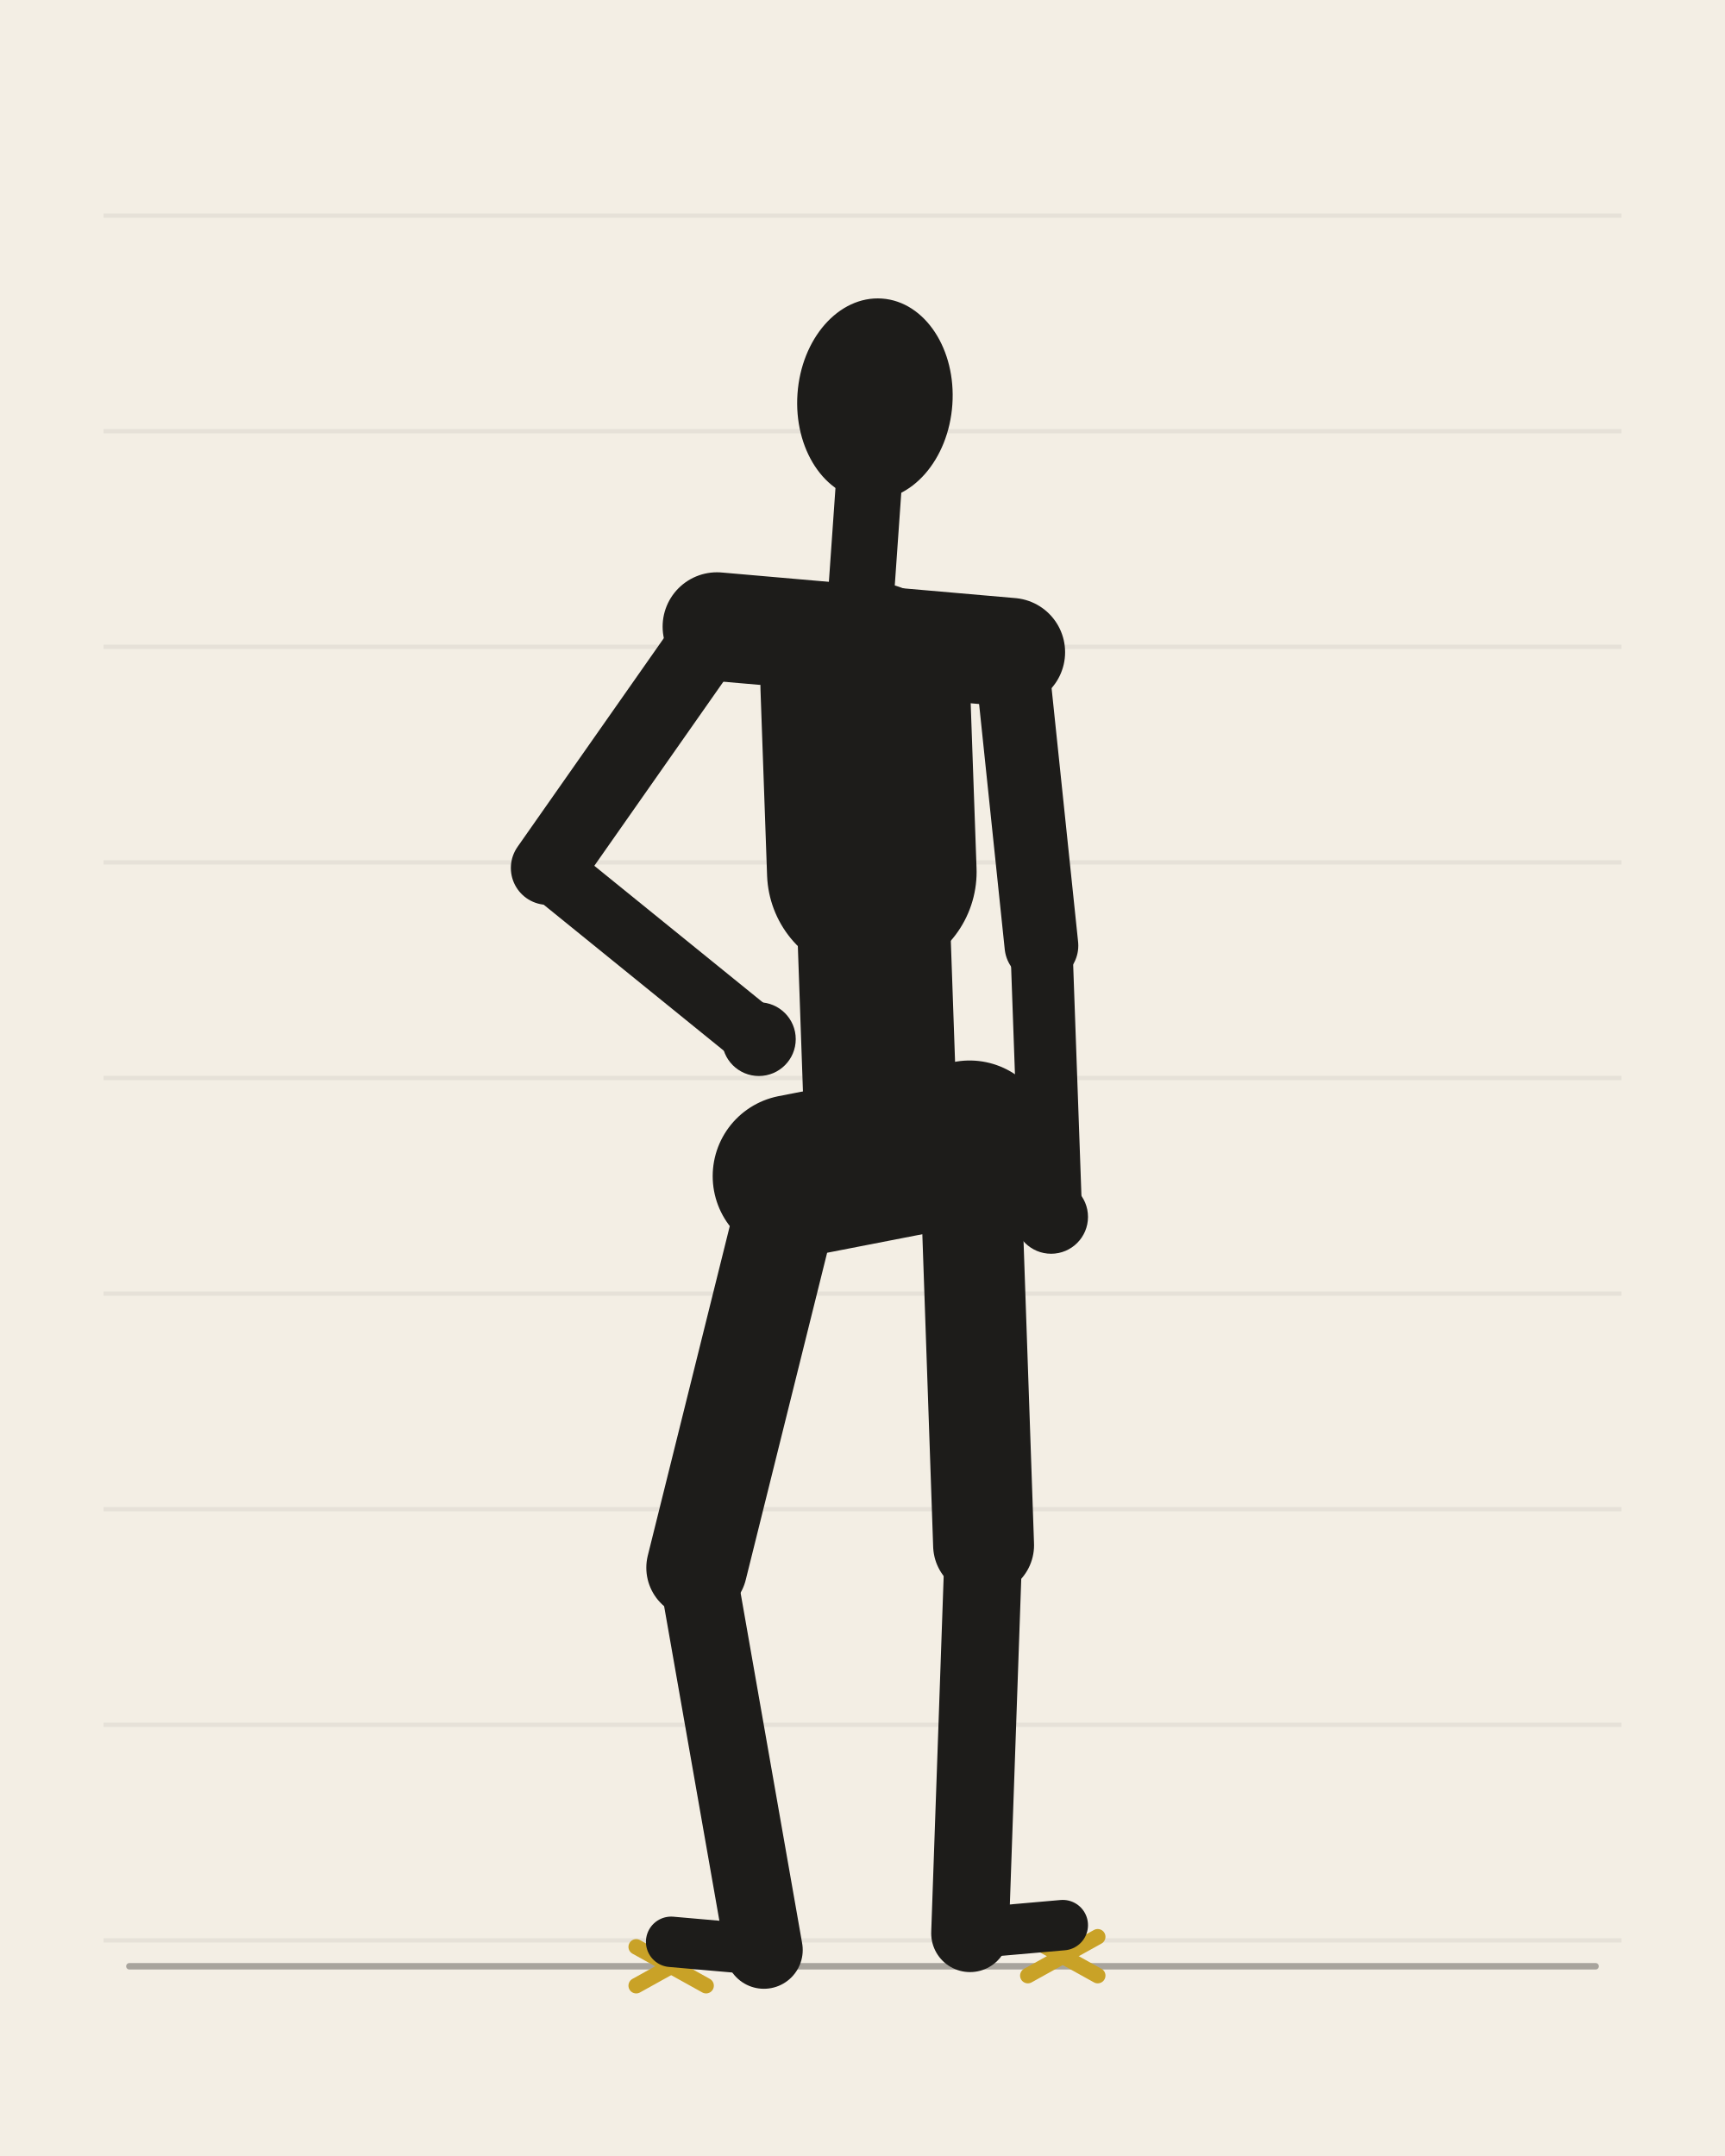
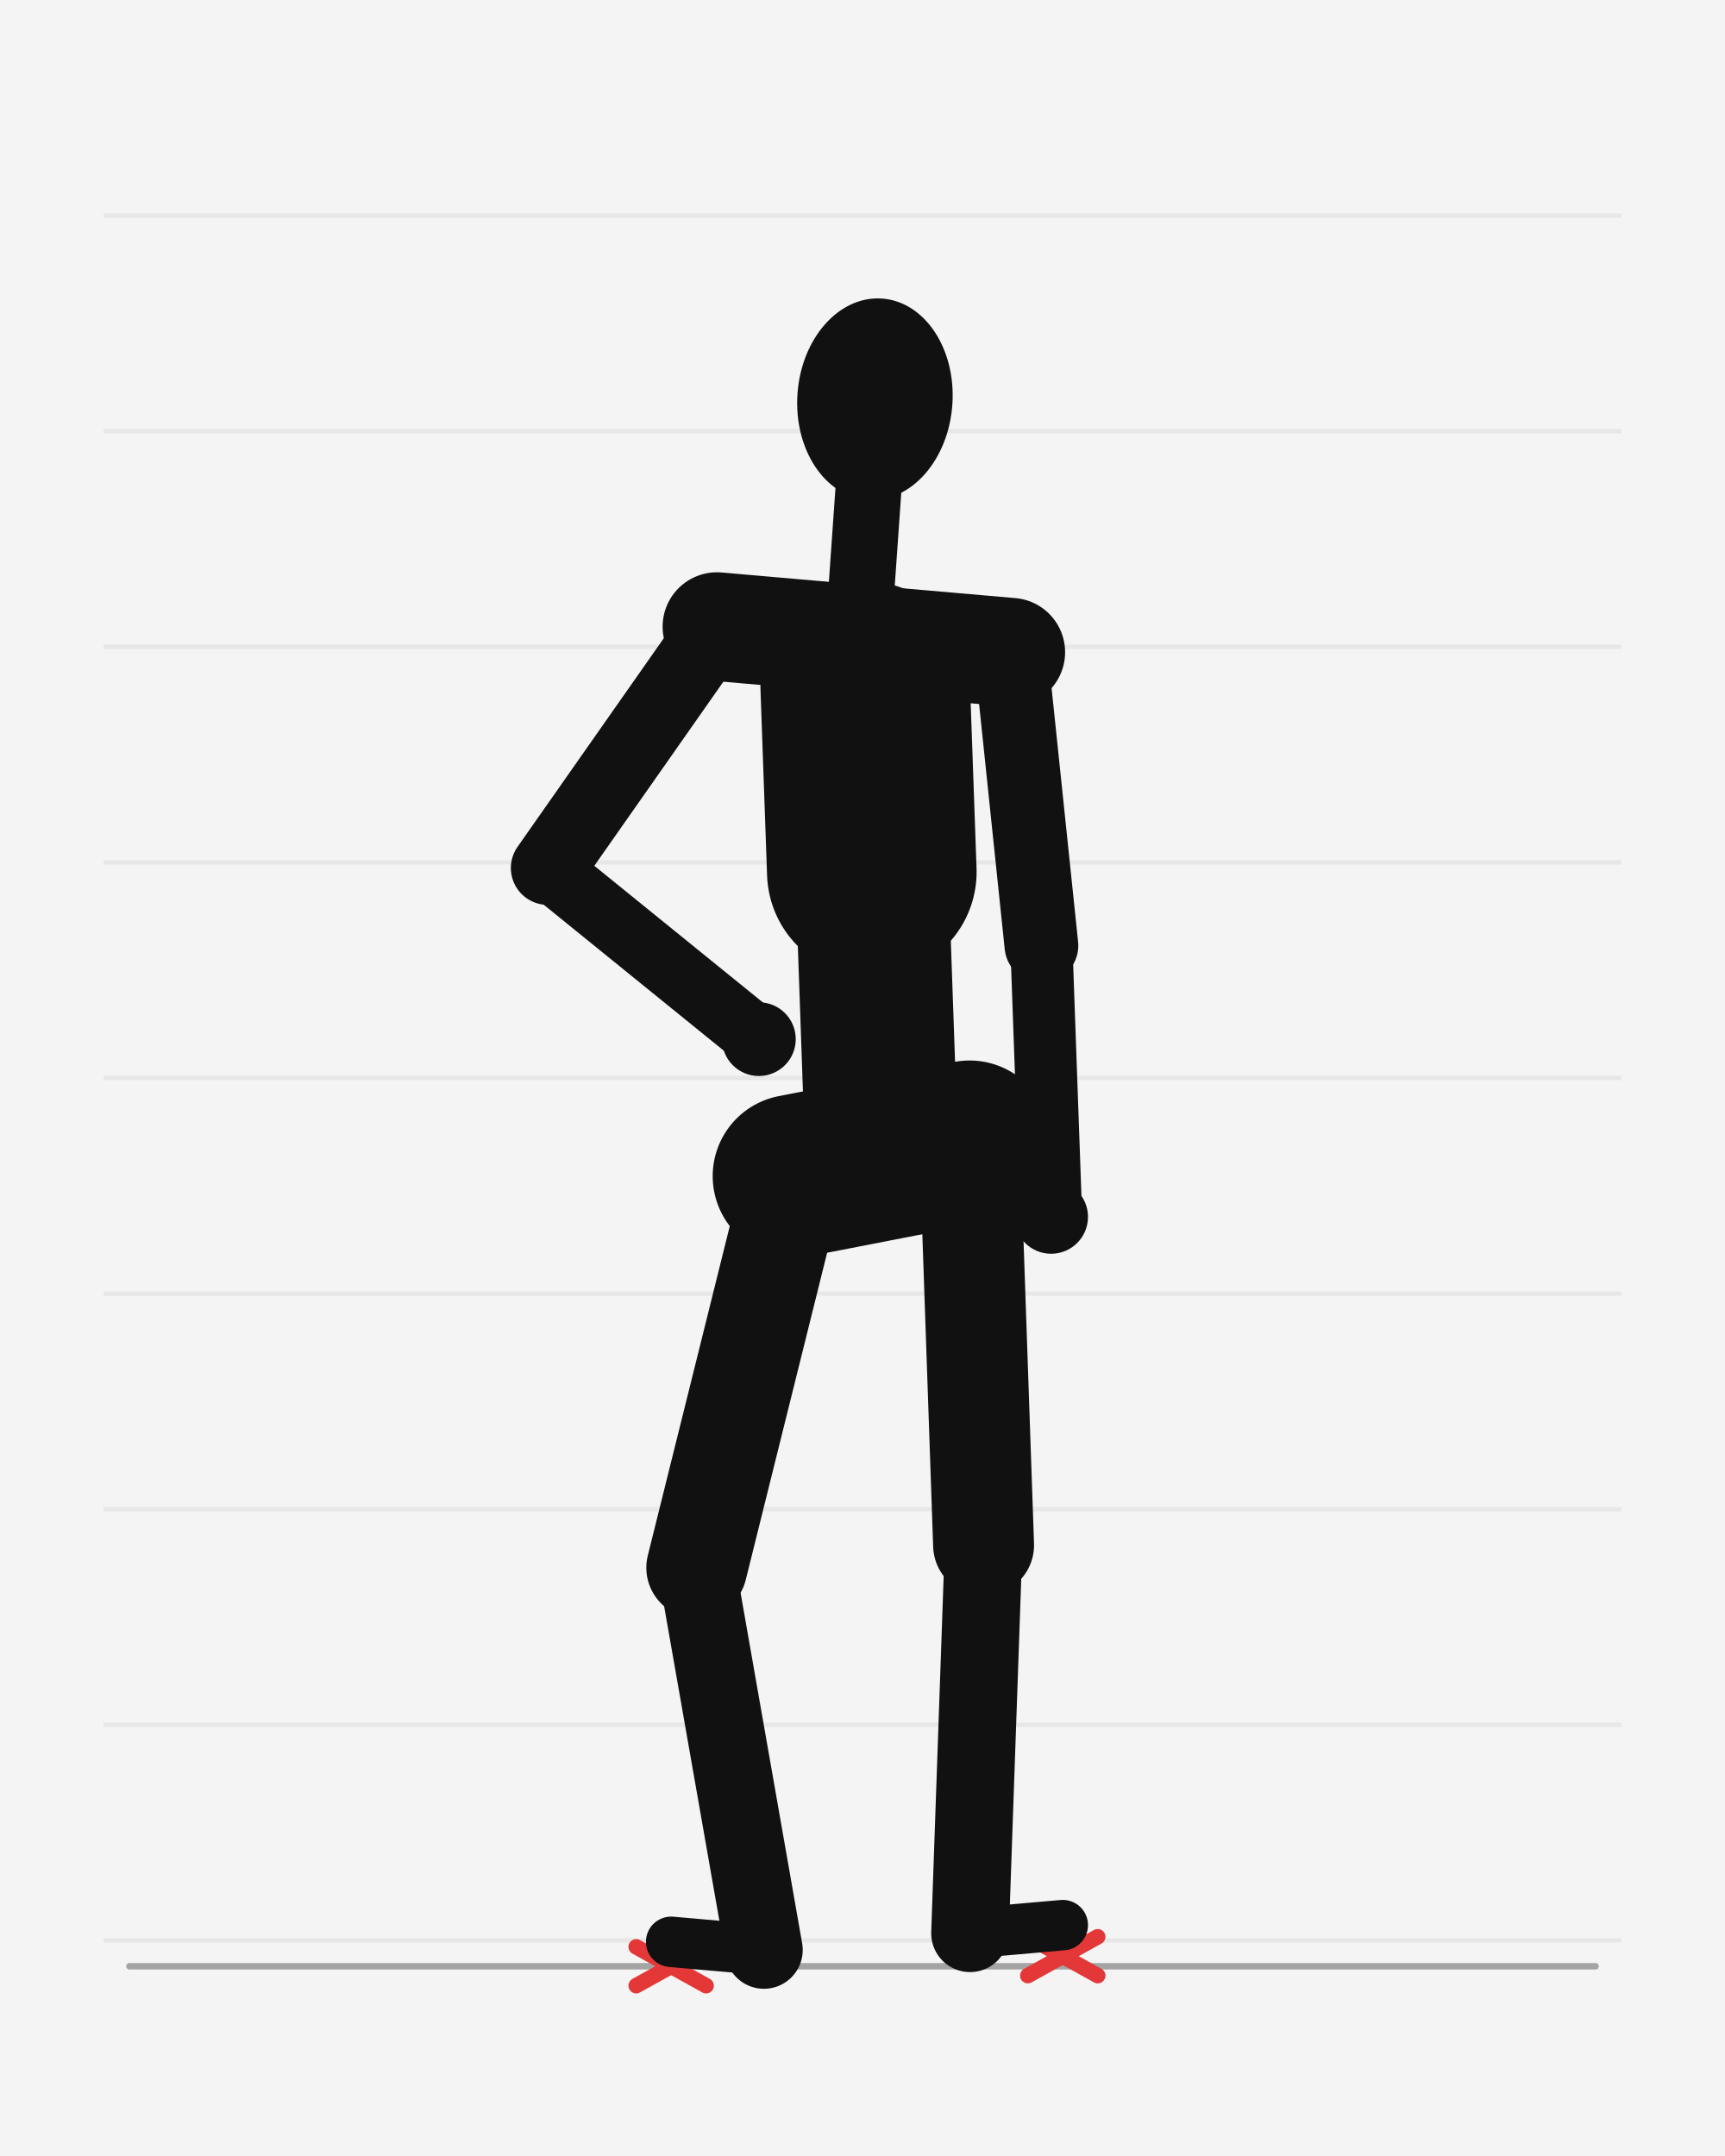
<svg xmlns="http://www.w3.org/2000/svg" viewBox="0 0 400 500" width="400" height="500" role="img" aria-label="communication after">
-   <rect width="400" height="500" fill="#F3EEE4" />
-   <g stroke="#1D1C1A" stroke-opacity="0.06" stroke-width="1">
+   <rect width="400" height="500" fill="#F4F4F4" />
+   <g stroke="#111111" stroke-opacity="0.06" stroke-width="1">
    <line x1="24" y1="50" x2="376" y2="50" />
    <line x1="24" y1="100" x2="376" y2="100" />
    <line x1="24" y1="150" x2="376" y2="150" />
    <line x1="24" y1="200" x2="376" y2="200" />
    <line x1="24" y1="250" x2="376" y2="250" />
    <line x1="24" y1="300" x2="376" y2="300" />
    <line x1="24" y1="350" x2="376" y2="350" />
    <line x1="24" y1="400" x2="376" y2="400" />
    <line x1="24" y1="450" x2="376" y2="450" />
  </g>
-   <line x1="30" y1="456" x2="370" y2="456" stroke="#1D1C1A" stroke-width="1.5" stroke-linecap="round" stroke-opacity="0.35" />
+   <line x1="30" y1="456" x2="370" y2="456" stroke="#111111" stroke-width="1.5" stroke-linecap="round" stroke-opacity="0.35" />
  <g transform="translate(200 456) scale(0.9) translate(-200 -456)">
-     <line x1="141.7" y1="451" x2="159.7" y2="461" stroke="#C9A227" stroke-width="4" stroke-linecap="round" />
-     <line x1="141.7" y1="461" x2="159.7" y2="451" stroke="#C9A227" stroke-width="4" stroke-linecap="round" />
-     <line x1="242.6" y1="448.4" x2="260.6" y2="458.4" stroke="#C9A227" stroke-width="4" stroke-linecap="round" />
-     <line x1="242.6" y1="458.4" x2="260.6" y2="448.4" stroke="#C9A227" stroke-width="4" stroke-linecap="round" />
-     <line x1="182.4" y1="252.4" x2="157.3" y2="353.3" stroke="#1D1C1A" stroke-width="26" stroke-linecap="round" />
-     <line x1="157.3" y1="353.3" x2="174.6" y2="451.8" stroke="#1D1C1A" stroke-width="20" stroke-linecap="round" />
-     <line x1="174.6" y1="451.8" x2="150.7" y2="449.7" stroke="#1D1C1A" stroke-width="13" stroke-linecap="round" />
-     <line x1="162.5" y1="110.8" x2="118.9" y2="173" stroke="#1D1C1A" stroke-width="19" stroke-linecap="round" />
-     <line x1="118.9" y1="173" x2="173.3" y2="217.1" stroke="#1D1C1A" stroke-width="16" stroke-linecap="round" />
-     <circle cx="173.3" cy="217.1" r="9.5" fill="#1D1C1A" />
-     <line x1="162.5" y1="110.8" x2="238.2" y2="117.4" stroke="#1D1C1A" stroke-width="28" stroke-linecap="round" />
-     <line x1="200.7" y1="126.1" x2="202.4" y2="174" stroke="#1D1C1A" stroke-width="54" stroke-linecap="round" />
-     <line x1="202.4" y1="174" x2="205" y2="248" stroke="#1D1C1A" stroke-width="39.44" stroke-linecap="round" />
-     <line x1="182.4" y1="252.4" x2="227.6" y2="243.6" stroke="#1D1C1A" stroke-width="42" stroke-linecap="round" />
-     <line x1="199.8" y1="100.1" x2="202.6" y2="60.2" stroke="#1D1C1A" stroke-width="17" stroke-linecap="round" />
-     <line x1="227.6" y1="243.6" x2="231.2" y2="347.5" stroke="#1D1C1A" stroke-width="26" stroke-linecap="round" />
-     <line x1="231.2" y1="347.5" x2="227.7" y2="447.5" stroke="#1D1C1A" stroke-width="20" stroke-linecap="round" />
-     <line x1="227.7" y1="447.5" x2="251.6" y2="445.4" stroke="#1D1C1A" stroke-width="13" stroke-linecap="round" />
-     <line x1="238.2" y1="117.4" x2="246.1" y2="193" stroke="#1D1C1A" stroke-width="19" stroke-linecap="round" />
-     <line x1="246.1" y1="193" x2="248.6" y2="262.9" stroke="#1D1C1A" stroke-width="16" stroke-linecap="round" />
-     <circle cx="248.6" cy="262.9" r="9.5" fill="#1D1C1A" />
-     <ellipse cx="203.2" cy="52.2" rx="19" ry="25" transform="rotate(4 203.2 52.2)" fill="#1D1C1A" stroke="#1D1C1A" stroke-width="2" />
+     <line x1="141.7" y1="451" x2="159.7" y2="461" stroke="#E43737" stroke-width="4" stroke-linecap="round" />
+     <line x1="141.7" y1="461" x2="159.7" y2="451" stroke="#E43737" stroke-width="4" stroke-linecap="round" />
+     <line x1="242.6" y1="448.4" x2="260.6" y2="458.4" stroke="#E43737" stroke-width="4" stroke-linecap="round" />
+     <line x1="242.6" y1="458.4" x2="260.6" y2="448.4" stroke="#E43737" stroke-width="4" stroke-linecap="round" />
+     <line x1="182.4" y1="252.4" x2="157.3" y2="353.3" stroke="#111111" stroke-width="26" stroke-linecap="round" />
+     <line x1="157.3" y1="353.3" x2="174.6" y2="451.8" stroke="#111111" stroke-width="20" stroke-linecap="round" />
+     <line x1="174.6" y1="451.8" x2="150.7" y2="449.7" stroke="#111111" stroke-width="13" stroke-linecap="round" />
+     <line x1="162.5" y1="110.8" x2="118.9" y2="173" stroke="#111111" stroke-width="19" stroke-linecap="round" />
+     <line x1="118.9" y1="173" x2="173.3" y2="217.1" stroke="#111111" stroke-width="16" stroke-linecap="round" />
+     <circle cx="173.3" cy="217.1" r="9.5" fill="#111111" />
+     <line x1="162.5" y1="110.8" x2="238.2" y2="117.4" stroke="#111111" stroke-width="28" stroke-linecap="round" />
+     <line x1="200.7" y1="126.1" x2="202.4" y2="174" stroke="#111111" stroke-width="54" stroke-linecap="round" />
+     <line x1="202.4" y1="174" x2="205" y2="248" stroke="#111111" stroke-width="39.44" stroke-linecap="round" />
+     <line x1="182.4" y1="252.4" x2="227.6" y2="243.6" stroke="#111111" stroke-width="42" stroke-linecap="round" />
+     <line x1="199.8" y1="100.1" x2="202.6" y2="60.2" stroke="#111111" stroke-width="17" stroke-linecap="round" />
+     <line x1="227.6" y1="243.6" x2="231.2" y2="347.5" stroke="#111111" stroke-width="26" stroke-linecap="round" />
+     <line x1="231.2" y1="347.5" x2="227.7" y2="447.5" stroke="#111111" stroke-width="20" stroke-linecap="round" />
+     <line x1="227.7" y1="447.5" x2="251.6" y2="445.4" stroke="#111111" stroke-width="13" stroke-linecap="round" />
+     <line x1="238.2" y1="117.4" x2="246.1" y2="193" stroke="#111111" stroke-width="19" stroke-linecap="round" />
+     <line x1="246.1" y1="193" x2="248.6" y2="262.9" stroke="#111111" stroke-width="16" stroke-linecap="round" />
+     <circle cx="248.6" cy="262.9" r="9.5" fill="#111111" />
+     <ellipse cx="203.2" cy="52.2" rx="19" ry="25" transform="rotate(4 203.2 52.2)" fill="#111111" stroke="#111111" stroke-width="2" />
  </g>
</svg>
